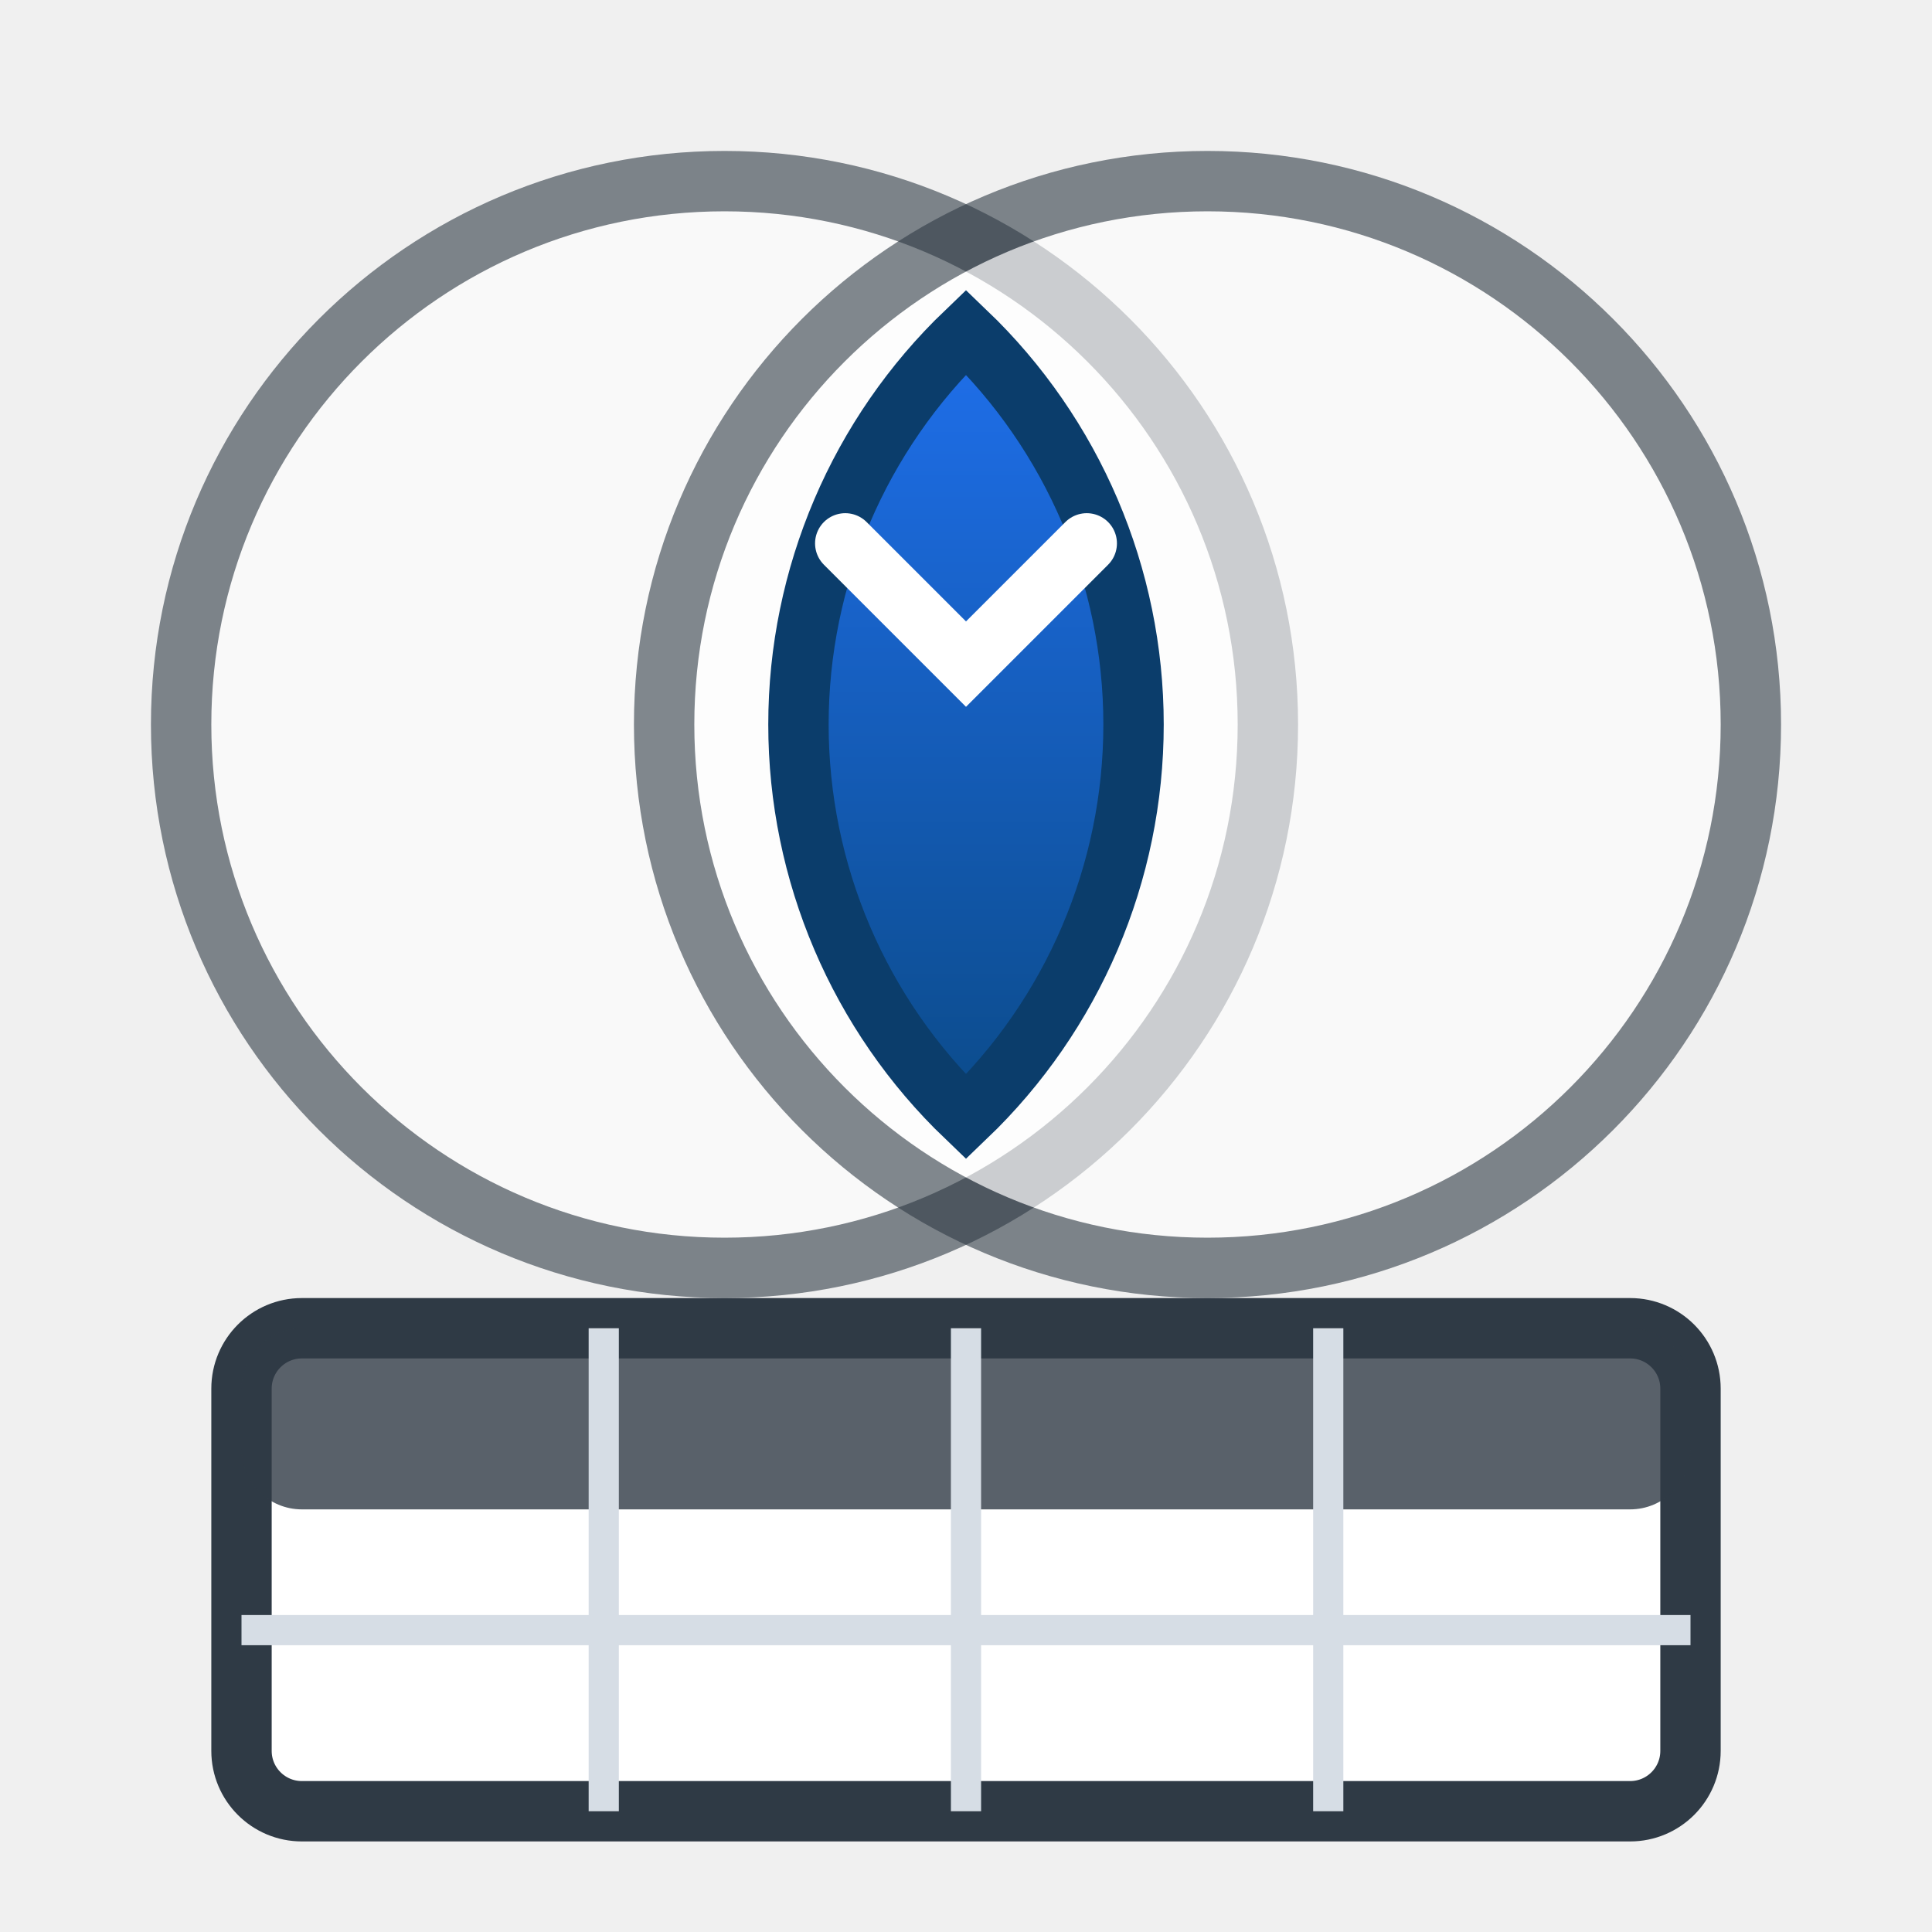
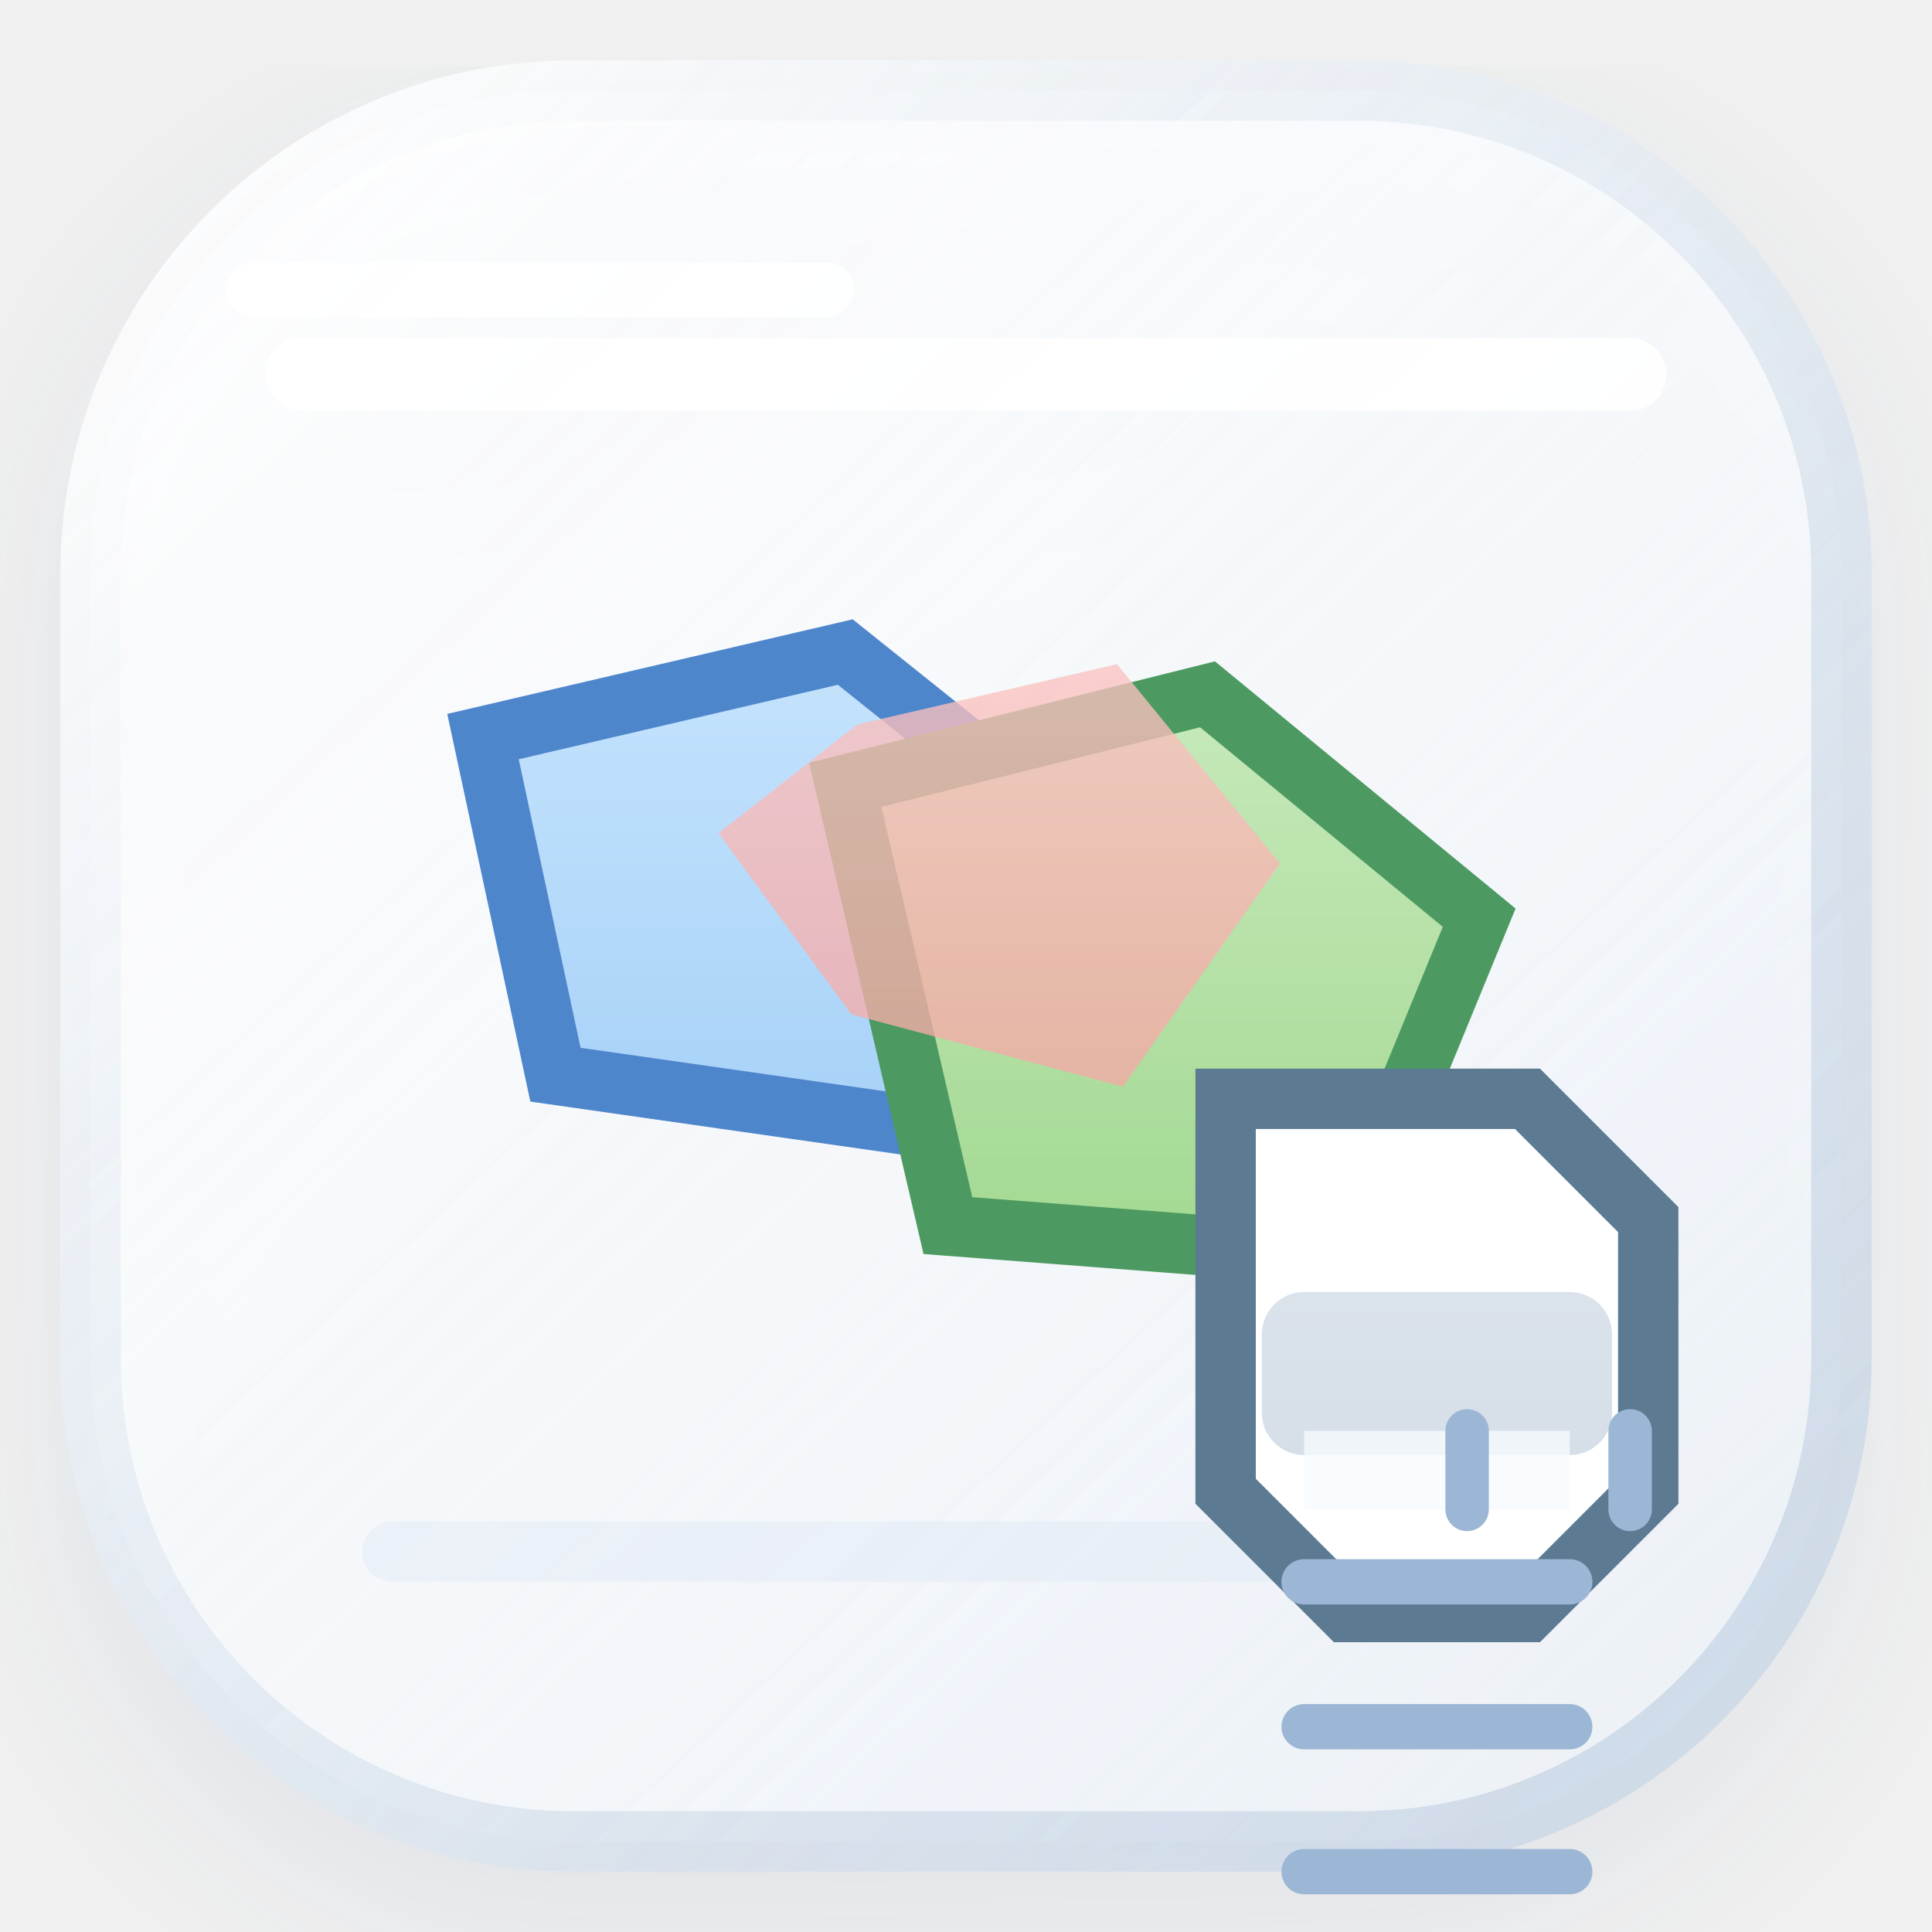
<svg xmlns="http://www.w3.org/2000/svg" viewBox="0 0 32 32">
  <defs>
-     <linearGradient id="intersectGrad" x1="0%" y1="0%" x2="0%" y2="100%">
-       <stop offset="0%" stop-color="#1F6FEB" />
-       <stop offset="100%" stop-color="#0B4B8A" />
+     <linearGradient id="glassFill" x1="3" y1="2" x2="29" y2="30" gradientUnits="userSpaceOnUse">
+       <stop offset="0" stop-color="#FFFFFF" stop-opacity=".92" />
+       <stop offset=".58" stop-color="#F8FBFF" stop-opacity=".78" />
+       <stop offset="1" stop-color="#EDF4FB" stop-opacity=".68" />
    </linearGradient>
+     <linearGradient id="glassStroke" x1="2" y1="2" x2="30" y2="30" gradientUnits="userSpaceOnUse">
+       <stop offset="0" stop-color="#FFFFFF" stop-opacity=".95" />
+       <stop offset="1" stop-color="#C3D2E3" stop-opacity=".74" />
+     </linearGradient>
+     <linearGradient id="blueGrad" x1="0" y1="6" x2="0" y2="26" gradientUnits="userSpaceOnUse">
+       <stop offset="0" stop-color="#D7EEFF" />
+       <stop offset="1" stop-color="#8BC1F4" />
+     </linearGradient>
+     <linearGradient id="greenGrad" x1="0" y1="6" x2="0" y2="26" gradientUnits="userSpaceOnUse">
+       <stop offset="0" stop-color="#DCF3D3" />
+       <stop offset="1" stop-color="#8ECF7A" />
+     </linearGradient>
+     <linearGradient id="amberGrad" x1="0" y1="6" x2="0" y2="26" gradientUnits="userSpaceOnUse">
+       <stop offset="0" stop-color="#FFE5B7" />
+       <stop offset="1" stop-color="#F2B44C" />
+     </linearGradient>
+     <linearGradient id="tealGrad" x1="0" y1="6" x2="0" y2="26" gradientUnits="userSpaceOnUse">
+       <stop offset="0" stop-color="#D3F4F0" />
+       <stop offset="1" stop-color="#76D0C1" />
+     </linearGradient>
+     <linearGradient id="redGrad" x1="0" y1="6" x2="0" y2="26" gradientUnits="userSpaceOnUse">
+       <stop offset="0" stop-color="#FFD6D6" />
+       <stop offset="1" stop-color="#EE8A84" />
+     </linearGradient>
+     <linearGradient id="violetGrad" x1="0" y1="6" x2="0" y2="26" gradientUnits="userSpaceOnUse">
+       <stop offset="0" stop-color="#E1DAFF" />
+       <stop offset="1" stop-color="#AB97EC" />
+     </linearGradient>
+     <linearGradient id="grayGrad" x1="0" y1="6" x2="0" y2="26" gradientUnits="userSpaceOnUse">
+       <stop offset="0" stop-color="#F3F6FA" />
+       <stop offset="1" stop-color="#D3DCE6" />
+     </linearGradient>
+     <linearGradient id="skyGrad" x1="0" y1="0" x2="0" y2="12" gradientUnits="userSpaceOnUse">
+       <stop offset="0" stop-color="#DFF2FF" />
+       <stop offset="1" stop-color="#A5D1F8" />
+     </linearGradient>
+     <linearGradient id="groundGrad" x1="0" y1="12" x2="0" y2="24" gradientUnits="userSpaceOnUse">
+       <stop offset="0" stop-color="#DFF4D6" />
+       <stop offset="1" stop-color="#90C97E" />
+     </linearGradient>
+     <linearGradient id="dbTopGrad" x1="0" y1="8" x2="0" y2="18" gradientUnits="userSpaceOnUse">
+       <stop offset="0" stop-color="#AEE8C8" />
+       <stop offset="1" stop-color="#5ABA83" />
+     </linearGradient>
+     <linearGradient id="dbSideGrad" x1="0" y1="10" x2="0" y2="22" gradientUnits="userSpaceOnUse">
+       <stop offset="0" stop-color="#62BE87" />
+       <stop offset="1" stop-color="#2E8B57" />
+     </linearGradient>
+     <filter id="glassShadow" x="-20%" y="-20%" width="140%" height="160%">
+       <feDropShadow dx="0" dy="1.1" stdDeviation="1.2" flood-color="#5879A0" flood-opacity=".12" />
+     </filter>
  </defs>
-   <circle cx="12" cy="12" r="9" fill="#FFFFFF" stroke="#2F3A45" stroke-width="1" opacity="0.6" />
-   <circle cx="20" cy="12" r="9" fill="#FFFFFF" stroke="#2F3A45" stroke-width="1" opacity="0.6" />
-   <path d="M16 5.5a9 9 0 0 1 0 13 9 9 0 0 1 0-13z" fill="url(#intersectGrad)" stroke="#0B3D6B" stroke-width="1" />
-   <rect x="4" y="22" width="24" height="8" rx="1" fill="#FFFFFF" stroke="#2F3A45" stroke-width="1" />
-   <rect x="4" y="22" width="24" height="3" rx="1" fill="#2F3A45" opacity="0.8" />
-   <path d="M10 22v8M16 22v8M22 22v8M4 27h24" stroke="#D6DDE5" stroke-width="0.5" />
-   <path d="M14 9l2 2 2-2" fill="none" stroke="#FFFFFF" stroke-width="1" stroke-linecap="round" />
+   <g filter="url(#glassShadow)">
+     <rect x="1.5" y="1.5" width="29" height="29" rx="8" fill="url(#glassFill)" stroke="url(#glassStroke)" stroke-width="1" />
+     <path d="M5 6.2h22" stroke="#FFFFFF" stroke-width="1.2" stroke-linecap="round" opacity=".86" />
+     <path d="M6.5 25.7h19" stroke="#D9E6F2" stroke-width="1" stroke-linecap="round" opacity=".34" />
+     <path d="M4.2 4.8h9.5" stroke="#FFFFFF" stroke-width=".9" stroke-linecap="round" opacity=".8" />
+   </g>
+   <path d="M8.0 12.2 14.0 10.8 18.0 14.0 15.5 18.7 9.2 17.8z" fill="url(#blueGrad)" stroke="#4E86CC" stroke-width="1" />
+   <path d="M14.0 13.0 20.0 11.5 24.5 15.2 22.2 20.8 15.7 20.3z" fill="url(#greenGrad)" stroke="#4C9A61" stroke-width="1" />
+   <path d="M14.2 12.0 18.5 11.0 21.2 14.3 18.6 18.0 14.1 16.8 11.9 13.8z" fill="url(#redGrad)" opacity=".78" />
+   <path d="M20.3 18.2h5.0l2 2v4.5l-2 2H22.3l-2-2V20.2z" fill="#FFFFFF" stroke="#5C7B92" stroke-width="1" />
+   <rect x="20.9" y="21.4" width="5.8" height="2.7" fill="url(#grayGrad)" rx=".7" />
+   <path d="M21.6 23.7h4.4v1.3H21.6z" fill="#F7FBFF" opacity=".78" />
+   <path d="M21.6 26.2h4.4M21.6 28.6h4.4M21.6 31.0h4.4" stroke="#9CB7D5" stroke-width=".75" stroke-linecap="round" />
+   <path d="M24.3 23.7v1.3M27.0 23.7v1.3" stroke="#9CB7D5" stroke-width=".72" stroke-linecap="round" />
</svg>
